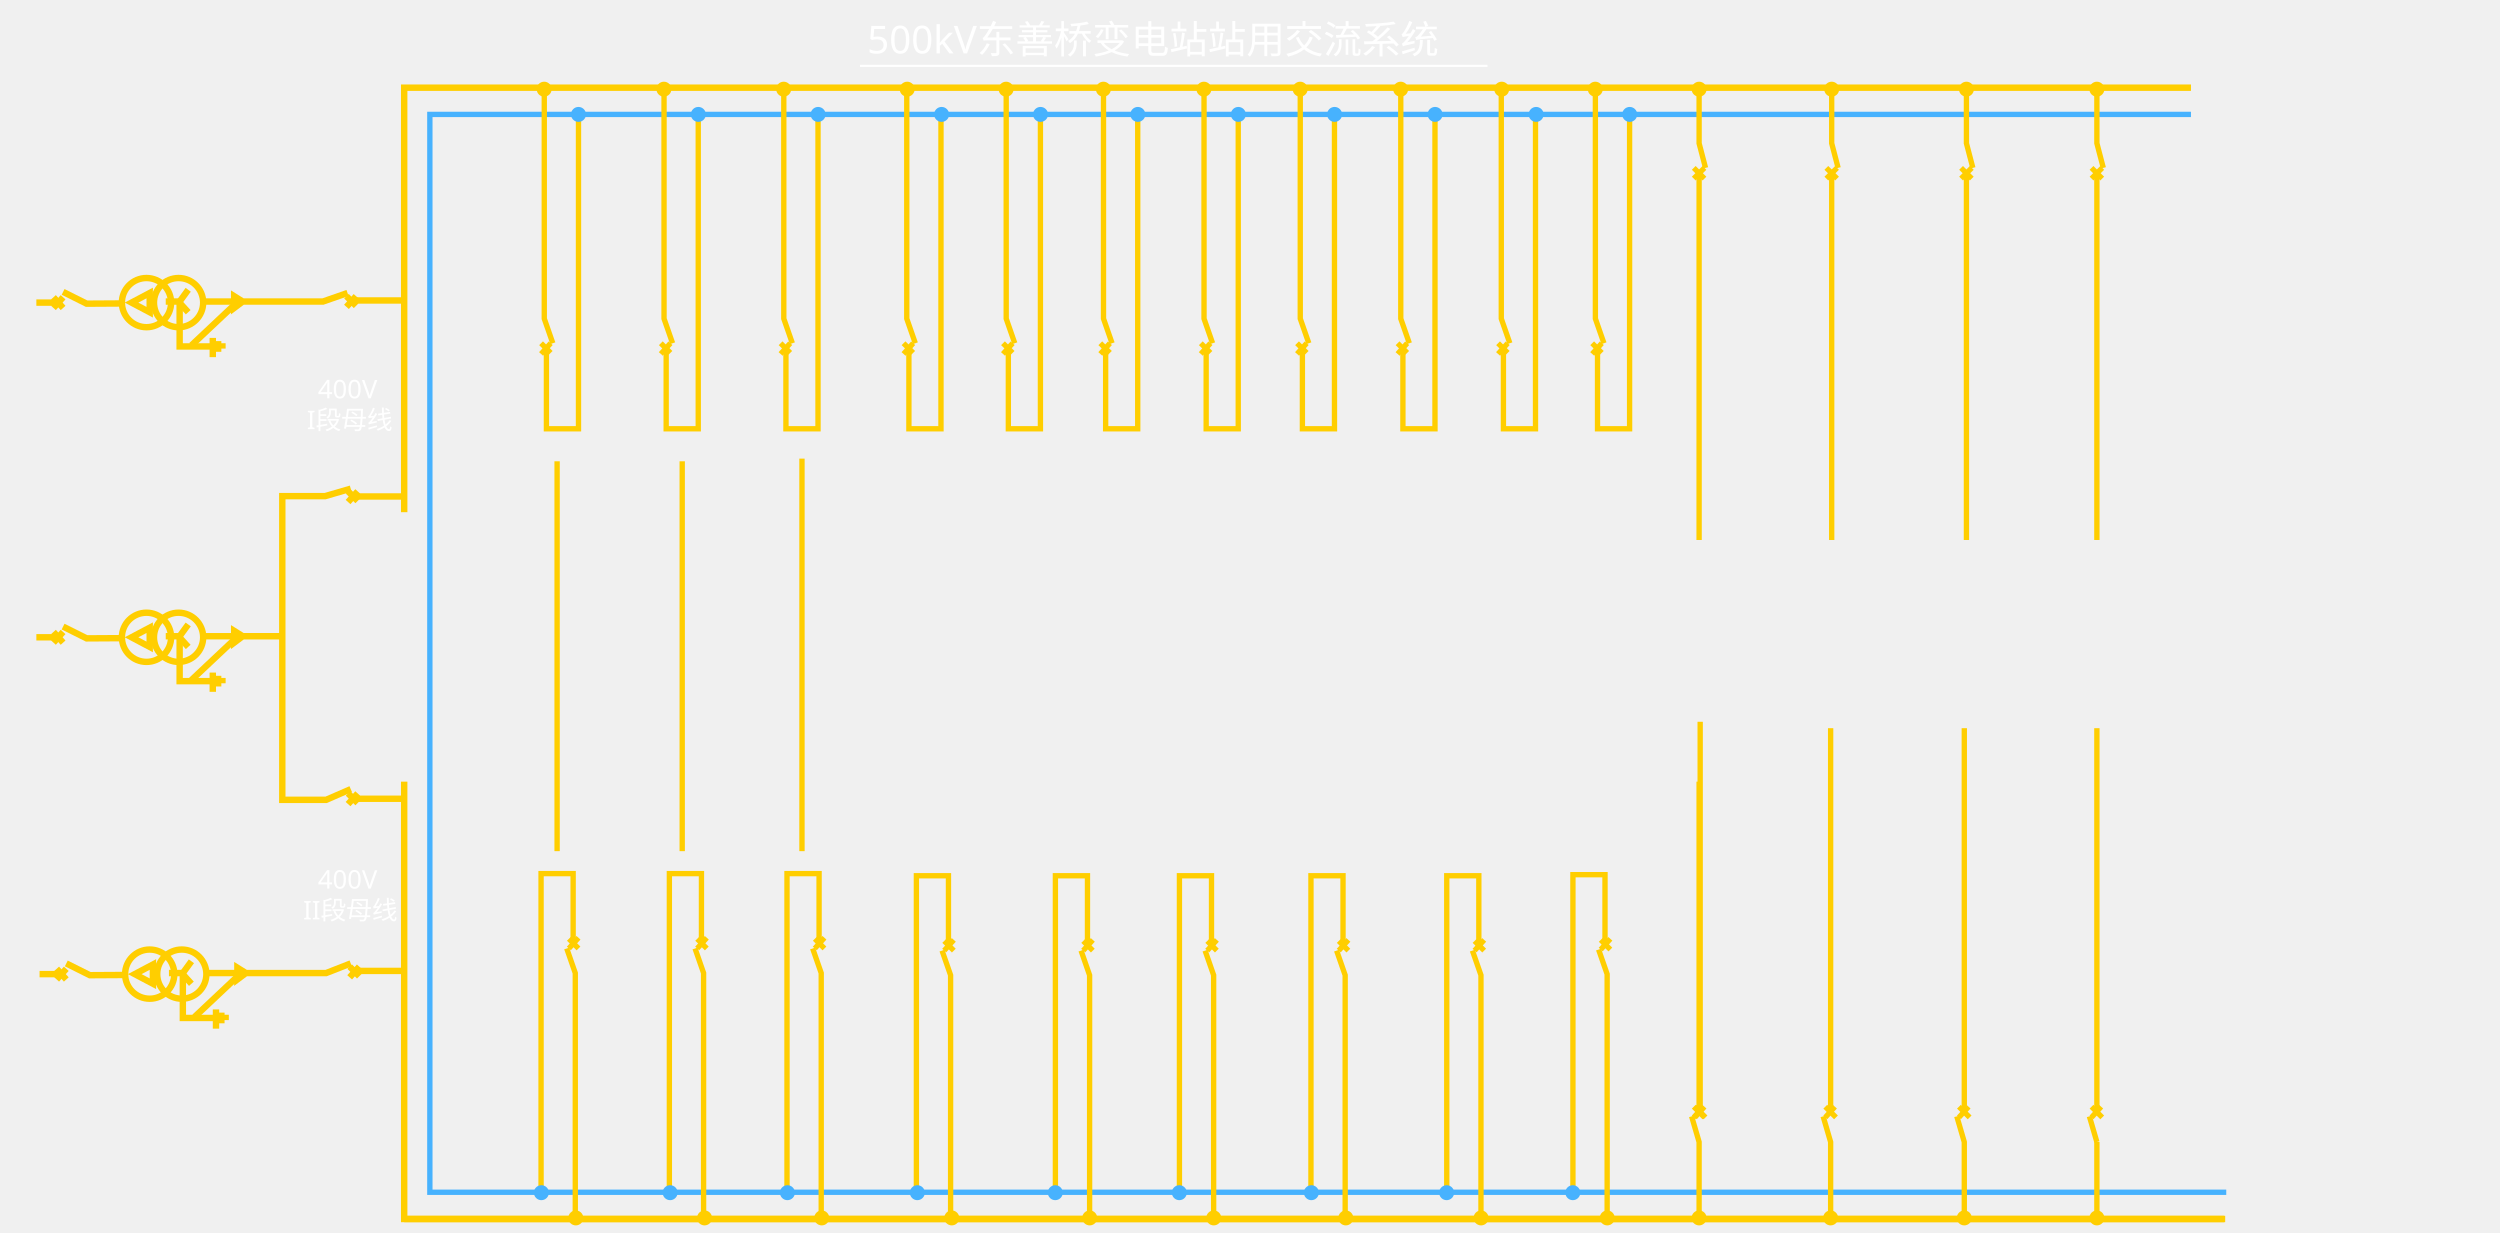
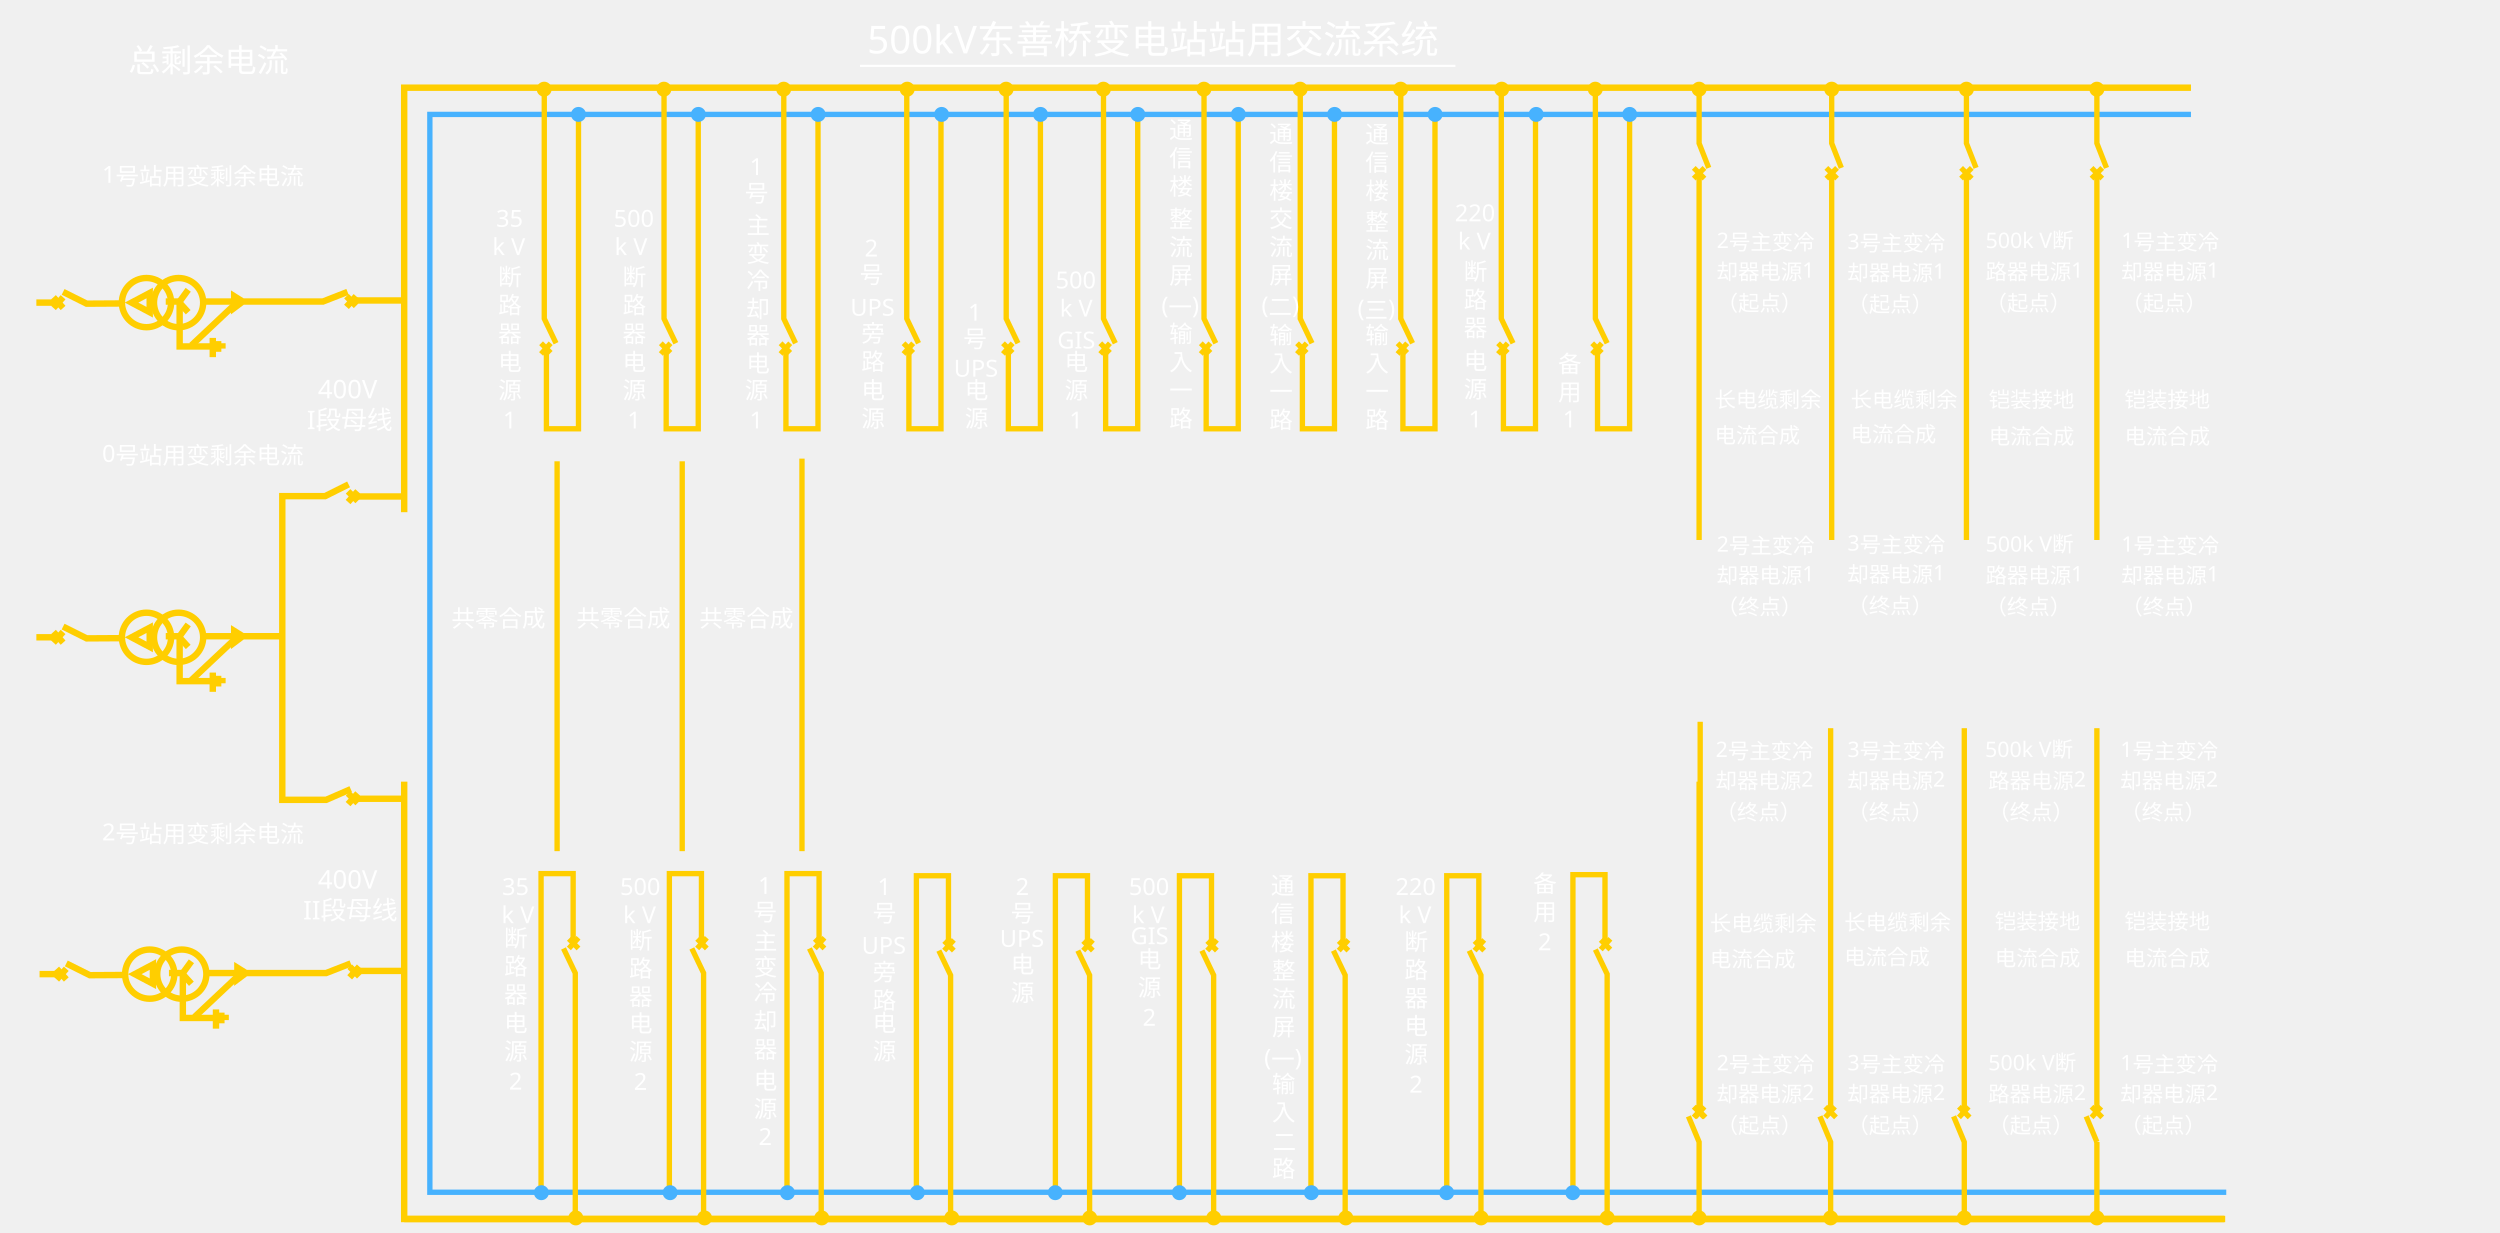
<svg xmlns="http://www.w3.org/2000/svg" version="1.1" id="图层_1" x="0px" y="0px" viewBox="0 0 2338 1153" style="enable-background:new 0 0 2338 1153;" xml:space="preserve">
  <style type="text/css">
	.st0{display:none;}
	.st1{display:inline;fill:#141A26;}
	.st2{fill:none;stroke:#FFCE00;stroke-width:6;stroke-miterlimit:10;}
	.st3{fill:none;stroke:#47B2FE;stroke-width:5;stroke-miterlimit:10;}
	.st4{fill:none;stroke:#FFCE00;stroke-width:5;stroke-miterlimit:10;}
	.st5{fill:#FFFFFF;}
	.st6{font-family:'MicrosoftYaHei';}
	.st7{font-size:36px;}
- 	.st8{font-family:'AdobeSongStd-Light-GBpc-EUC-H';}
- 	.st9{font-size:22px;}
- 	.st10{font-size:24px;}
- 	.st11{fill:none;stroke:#FFFFFF;stroke-width:2;stroke-miterlimit:10;}
- 	.st12{fill:#FFCE00;}
- 	.st13{fill:#47B2FE;}
+ 	.st8{font-size:30px;}
+ 	.st9{font-family:'AdobeSongStd-Light-GBpc-EUC-H';}
+ 	.st10{font-size:22px;}
+ 	.st11{font-size:20px;}
+ 	.st12{font-size:24px;}
+ 	.st13{fill:none;stroke:#FFFFFF;stroke-width:2;stroke-miterlimit:10;}
+ 	.st14{fill:#FFCE00;}
+ 	.st15{fill:#47B2FE;}
</style>
  <g id="图层_4" class="st0">
    <rect class="st1" width="2338" height="1153" />
  </g>
  <g>
    <polyline class="st2" points="378,479 378,82 2049,82  " />
    <polyline class="st2" points="378,731 378,1140 2080,1140  " />
    <polyline class="st3" points="2049,107 402,107 402,479 402,731 402,1115 2082,1115  " />
    <g>
-       <polyline class="st4" points="509,82 509,298 517,321   " />
+       <polyline class="st4" points="509,82 509,298 520,321   " />
      <polyline class="st4" points="541,107 541,401 511,401 511,326   " />
      <line class="st4" x1="515" y1="321" x2="506" y2="331" />
      <line class="st4" x1="506" y1="321" x2="515" y2="330" />
    </g>
    <g>
-       <polyline class="st4" points="538,1140 538,910 530,887   " />
+       <polyline class="st4" points="538,1140 538,910 527,887   " />
      <polyline class="st4" points="506,1112 506,817 536,817 536,882   " />
      <line class="st4" x1="532" y1="887" x2="541" y2="877" />
      <line class="st4" x1="541" y1="887" x2="532" y2="878" />
    </g>
    <g>
-       <polyline class="st4" points="658,1140 658,910 650,887   " />
+       <polyline class="st4" points="658,1140 658,910 647,887   " />
      <polyline class="st4" points="626,1112 626,817 656,817 656,882   " />
      <line class="st4" x1="652" y1="887" x2="661" y2="877" />
      <line class="st4" x1="661" y1="887" x2="652" y2="878" />
    </g>
    <g>
-       <polyline class="st4" points="768,1140 768,910 760,887   " />
+       <polyline class="st4" points="768,1140 768,910 757,887   " />
      <polyline class="st4" points="736,1112 736,817 766,817 766,882   " />
      <line class="st4" x1="762" y1="887" x2="771" y2="877" />
      <line class="st4" x1="771" y1="887" x2="762" y2="878" />
    </g>
    <g>
-       <polyline class="st4" points="889,1142 889,912 881,889   " />
+       <polyline class="st4" points="889,1142 889,912 878,889   " />
      <polyline class="st4" points="857,1114 857,819 887,819 887,884   " />
      <line class="st4" x1="883" y1="889" x2="892" y2="879" />
      <line class="st4" x1="892" y1="889" x2="883" y2="880" />
    </g>
    <g>
-       <polyline class="st4" points="1019,1142 1019,912 1011,889   " />
+       <polyline class="st4" points="1019,1142 1019,912 1008,889   " />
      <polyline class="st4" points="987,1114 987,819 1017,819 1017,884   " />
      <line class="st4" x1="1013" y1="889" x2="1022" y2="879" />
      <line class="st4" x1="1022" y1="889" x2="1013" y2="880" />
    </g>
    <g>
-       <polyline class="st4" points="1135,1142 1135,912 1127,889   " />
+       <polyline class="st4" points="1135,1142 1135,912 1124,889   " />
      <polyline class="st4" points="1103,1114 1103,819 1133,819 1133,884   " />
      <line class="st4" x1="1129" y1="889" x2="1138" y2="879" />
      <line class="st4" x1="1138" y1="889" x2="1129" y2="880" />
    </g>
    <g>
-       <polyline class="st4" points="1258,1142 1258,912 1250,889   " />
+       <polyline class="st4" points="1258,1142 1258,912 1247,889   " />
      <polyline class="st4" points="1226,1114 1226,819 1256,819 1256,884   " />
      <line class="st4" x1="1252" y1="889" x2="1261" y2="879" />
      <line class="st4" x1="1261" y1="889" x2="1252" y2="880" />
    </g>
    <g>
-       <polyline class="st4" points="1385,1142 1385,912 1377,889   " />
+       <polyline class="st4" points="1385,1142 1385,912 1374,889   " />
      <polyline class="st4" points="1353,1114 1353,819 1383,819 1383,884   " />
      <line class="st4" x1="1379" y1="889" x2="1388" y2="879" />
      <line class="st4" x1="1388" y1="889" x2="1379" y2="880" />
    </g>
    <g>
-       <polyline class="st4" points="1503,1141 1503,911 1495,888   " />
+       <polyline class="st4" points="1503,1141 1503,911 1492,888   " />
      <polyline class="st4" points="1471,1113 1471,818 1501,818 1501,883   " />
      <line class="st4" x1="1497" y1="888" x2="1506" y2="878" />
      <line class="st4" x1="1506" y1="888" x2="1497" y2="879" />
    </g>
    <g>
-       <polyline class="st4" points="621,82 621,298 629,321   " />
+       <polyline class="st4" points="621,82 621,298 632,321   " />
      <polyline class="st4" points="653,107 653,401 623,401 623,326   " />
      <line class="st4" x1="627" y1="321" x2="618" y2="331" />
      <line class="st4" x1="618" y1="321" x2="627" y2="330" />
    </g>
    <g>
-       <polyline class="st4" points="733,82 733,298 741,321   " />
+       <polyline class="st4" points="733,82 733,298 744,321   " />
      <polyline class="st4" points="765,107 765,401 735,401 735,326   " />
      <line class="st4" x1="739" y1="321" x2="730" y2="331" />
      <line class="st4" x1="730" y1="321" x2="739" y2="330" />
    </g>
    <g>
-       <polyline class="st4" points="848,82 848,298 856,321   " />
+       <polyline class="st4" points="848,82 848,298 859,321   " />
      <polyline class="st4" points="880,107 880,401 850,401 850,326   " />
      <line class="st4" x1="854" y1="321" x2="845" y2="331" />
      <line class="st4" x1="845" y1="321" x2="854" y2="330" />
    </g>
    <g>
-       <polyline class="st4" points="941,82 941,298 949,321   " />
+       <polyline class="st4" points="941,82 941,298 952,321   " />
      <polyline class="st4" points="973,107 973,401 943,401 943,326   " />
      <line class="st4" x1="947" y1="321" x2="938" y2="331" />
      <line class="st4" x1="938" y1="321" x2="947" y2="330" />
    </g>
    <g>
-       <polyline class="st4" points="1032,82 1032,298 1040,321   " />
+       <polyline class="st4" points="1032,82 1032,298 1043,321   " />
      <polyline class="st4" points="1064,107 1064,401 1034,401 1034,326   " />
      <line class="st4" x1="1038" y1="321" x2="1029" y2="331" />
      <line class="st4" x1="1029" y1="321" x2="1038" y2="330" />
    </g>
    <g>
-       <polyline class="st4" points="1126,82 1126,298 1134,321   " />
+       <polyline class="st4" points="1126,82 1126,298 1137,321   " />
      <polyline class="st4" points="1158,107 1158,401 1128,401 1128,326   " />
      <line class="st4" x1="1132" y1="321" x2="1123" y2="331" />
      <line class="st4" x1="1123" y1="321" x2="1132" y2="330" />
    </g>
    <g>
-       <polyline class="st4" points="1216,82 1216,298 1224,321   " />
+       <polyline class="st4" points="1216,82 1216,298 1227,321   " />
      <polyline class="st4" points="1248,107 1248,401 1218,401 1218,326   " />
      <line class="st4" x1="1222" y1="321" x2="1213" y2="331" />
      <line class="st4" x1="1213" y1="321" x2="1222" y2="330" />
    </g>
    <g>
-       <polyline class="st4" points="1310,82 1310,298 1318,321   " />
+       <polyline class="st4" points="1310,82 1310,298 1321,321   " />
      <polyline class="st4" points="1342,107 1342,401 1312,401 1312,326   " />
      <line class="st4" x1="1316" y1="321" x2="1307" y2="331" />
      <line class="st4" x1="1307" y1="321" x2="1316" y2="330" />
    </g>
    <g>
-       <polyline class="st4" points="1404,82 1404,298 1412,321   " />
+       <polyline class="st4" points="1404,82 1404,298 1415,321   " />
      <polyline class="st4" points="1436,107 1436,401 1406,401 1406,326   " />
      <line class="st4" x1="1410" y1="321" x2="1401" y2="331" />
      <line class="st4" x1="1401" y1="321" x2="1410" y2="330" />
    </g>
    <g>
-       <polyline class="st4" points="1492,82 1492,298 1500,321   " />
+       <polyline class="st4" points="1492,82 1492,298 1503,321   " />
      <polyline class="st4" points="1524,107 1524,401 1494,401 1494,326   " />
      <line class="st4" x1="1498" y1="321" x2="1489" y2="331" />
      <line class="st4" x1="1489" y1="321" x2="1498" y2="330" />
    </g>
    <g>
-       <polyline class="st4" points="1589,82 1589,134 1595,157   " />
+       <polyline class="st4" points="1589,82 1589,134 1598,157   " />
      <line class="st4" x1="1589" y1="164" x2="1589" y2="505" />
      <line class="st4" x1="1594" y1="157" x2="1584" y2="167" />
      <line class="st4" x1="1584" y1="157" x2="1594" y2="167" />
    </g>
    <g>
-       <polyline class="st4" points="1713,82 1713,134 1719,157   " />
+       <polyline class="st4" points="1713,82 1713,134 1722,157   " />
      <line class="st4" x1="1713" y1="164" x2="1713" y2="505" />
      <line class="st4" x1="1718" y1="157" x2="1708" y2="167" />
      <line class="st4" x1="1708" y1="157" x2="1718" y2="167" />
    </g>
    <g>
-       <polyline class="st4" points="1839,82 1839,134 1845,157   " />
+       <polyline class="st4" points="1839,82 1839,134 1848,157   " />
      <line class="st4" x1="1839" y1="164" x2="1839" y2="505" />
      <line class="st4" x1="1844" y1="157" x2="1834" y2="167" />
      <line class="st4" x1="1834" y1="157" x2="1844" y2="167" />
    </g>
    <g>
-       <polyline class="st4" points="1961,82 1961,134 1967,157   " />
+       <polyline class="st4" points="1961,82 1961,134 1970,157   " />
      <line class="st4" x1="1961" y1="164" x2="1961" y2="505" />
      <line class="st4" x1="1966" y1="157" x2="1956" y2="167" />
      <line class="st4" x1="1956" y1="157" x2="1966" y2="167" />
    </g>
    <g>
      <line class="st4" x1="1589" y1="731" x2="1589" y2="1041" />
      <line class="st4" x1="1593" y1="1035" x2="1584" y2="1045" />
      <line class="st4" x1="1584" y1="1035" x2="1594" y2="1045" />
-       <polyline class="st4" points="1582,1044 1589,1068 1589,1072 1589,1138   " />
+       <polyline class="st4" points="1579,1044 1589,1068 1589,1072 1589,1138   " />
    </g>
    <g>
      <line class="st4" x1="1712" y1="681" x2="1712" y2="1041" />
      <line class="st4" x1="1716" y1="1035" x2="1707" y2="1045" />
      <line class="st4" x1="1707" y1="1035" x2="1717" y2="1045" />
-       <polyline class="st4" points="1705,1044 1712,1068 1712,1072 1712,1138   " />
+       <polyline class="st4" points="1702,1044 1712,1068 1712,1072 1712,1138   " />
    </g>
    <g>
      <line class="st4" x1="1837" y1="681" x2="1837" y2="1041" />
      <line class="st4" x1="1841" y1="1035" x2="1832" y2="1045" />
      <line class="st4" x1="1832" y1="1035" x2="1842" y2="1045" />
-       <polyline class="st4" points="1830,1044 1837,1068 1837,1072.8 1837,1138   " />
+       <polyline class="st4" points="1827,1044 1837,1068 1837,1072.8 1837,1138   " />
    </g>
    <g>
      <line class="st4" x1="1961" y1="681" x2="1961" y2="1041" />
      <line class="st4" x1="1965" y1="1035" x2="1956" y2="1045" />
      <line class="st4" x1="1956" y1="1035" x2="1966" y2="1045" />
-       <line class="st4" x1="1954" y1="1044" x2="1961" y2="1068" />
+       <line class="st4" x1="1951" y1="1044" x2="1961" y2="1068" />
      <line class="st4" x1="1961" y1="1068" x2="1961" y2="1138" />
    </g>
    <line class="st2" x1="378" y1="1140" x2="2081" y2="1140" />
    <g>
      <line class="st4" x1="1590" y1="675" x2="1590" y2="1041" />
      <line class="st4" x1="1594" y1="1035" x2="1585" y2="1045" />
      <line class="st4" x1="1585" y1="1035" x2="1595" y2="1045" />
    </g>
    <line class="st2" x1="378" y1="464.3" x2="331" y2="464.3" />
-     <polyline class="st2" points="328,457 304,464 264,464 264,748 305,748 328,738  " />
+     <polyline class="st2" points="326,453 304,464 264,464 264,748 305,748 328,738  " />
    <line class="st2" x1="330" y1="747" x2="377" y2="747" />
    <line class="st2" x1="377" y1="281" x2="329" y2="281" />
    <line class="st2" x1="333" y1="277" x2="324" y2="287" />
    <line class="st2" x1="324" y1="277" x2="333" y2="286" />
    <g>
-       <polyline class="st2" points="325,274 302,282 227,282 219,277 219,282.5 219,288 227,282   " />
+       <polyline class="st2" points="325,273 302,282 227,282 219,277 219,282.5 219,288 227,282   " />
      <line class="st2" x1="190" y1="282" x2="219" y2="282" />
      <line class="st2" x1="219" y1="285.3" x2="179" y2="323" />
      <polyline class="st2" points="155,282 168,282 168,324 199,324   " />
      <line class="st2" x1="199" y1="316" x2="199" y2="334" />
      <line class="st2" x1="204" y1="319" x2="204" y2="329" />
      <line class="st2" x1="208" y1="321" x2="208" y2="326" />
      <line class="st2" x1="176" y1="271" x2="168" y2="282" />
      <line class="st2" x1="176" y1="292" x2="168" y2="283.2" />
      <polygon class="st2" points="140,274 140,292 123,283   " />
      <circle class="st2" cx="167" cy="283" r="23" />
      <circle class="st2" cx="137" cy="283" r="23" />
      <polyline class="st2" points="114,283.8 81,284 59,273   " />
      <line class="st2" x1="34" y1="283" x2="55" y2="283" />
      <line class="st2" x1="50" y1="278" x2="59" y2="288" />
      <line class="st2" x1="59" y1="278" x2="50" y2="288" />
    </g>
    <line class="st2" x1="380" y1="908" x2="332" y2="908" />
    <line class="st2" x1="336" y1="904" x2="327" y2="914" />
    <line class="st2" x1="327" y1="904" x2="336" y2="913" />
    <line class="st2" x1="334.5" y1="742" x2="325.5" y2="752" />
    <line class="st2" x1="325.5" y1="742" x2="334.5" y2="751" />
    <line class="st2" x1="334.5" y1="459.5" x2="325.5" y2="469.5" />
    <line class="st2" x1="325.5" y1="459.5" x2="334.5" y2="468.5" />
    <g>
      <polyline class="st2" points="328,901 305,910 230,910 222,905 222,910.5 222,916 230,910   " />
      <line class="st2" x1="193" y1="910" x2="222" y2="910" />
      <line class="st2" x1="222" y1="913.3" x2="182" y2="951" />
      <polyline class="st2" points="158,910 171,910 171,952 202,952   " />
      <line class="st2" x1="202" y1="944" x2="202" y2="962" />
      <line class="st2" x1="207" y1="947" x2="207" y2="957" />
      <line class="st2" x1="211" y1="949" x2="211" y2="954" />
      <line class="st2" x1="179" y1="899" x2="171" y2="910" />
      <line class="st2" x1="179" y1="920" x2="171" y2="911.2" />
      <polygon class="st2" points="143,902 143,920 126,911   " />
      <circle class="st2" cx="170" cy="911" r="23" />
      <circle class="st2" cx="140" cy="911" r="23" />
      <polyline class="st2" points="117,911.8 84,912 62,901   " />
      <line class="st2" x1="37" y1="911" x2="58" y2="911" />
      <line class="st2" x1="53" y1="906" x2="62" y2="916" />
      <line class="st2" x1="62" y1="906" x2="53" y2="916" />
    </g>
    <g>
      <polyline class="st2" points="264,595 227,595 219,590 219,595.5 219,601 227,595   " />
      <line class="st2" x1="190" y1="595" x2="219" y2="595" />
      <line class="st2" x1="219" y1="598.3" x2="179" y2="636" />
      <polyline class="st2" points="155,595 168,595 168,637 199,637   " />
      <line class="st2" x1="199" y1="629" x2="199" y2="647" />
      <line class="st2" x1="204" y1="632" x2="204" y2="642" />
      <line class="st2" x1="208" y1="634" x2="208" y2="639" />
      <line class="st2" x1="176" y1="584" x2="168" y2="595" />
      <line class="st2" x1="176" y1="605" x2="168" y2="596.2" />
      <polygon class="st2" points="140,587 140,605 123,596   " />
      <circle class="st2" cx="167" cy="596" r="23" />
      <circle class="st2" cx="137" cy="596" r="23" />
      <polyline class="st2" points="114,596.8 81,597 59,586   " />
      <line class="st2" x1="34" y1="596" x2="55" y2="596" />
      <line class="st2" x1="50" y1="591" x2="59" y2="601" />
      <line class="st2" x1="59" y1="591" x2="50" y2="601" />
    </g>
    <line class="st4" x1="521" y1="431.4" x2="521" y2="796" />
    <line class="st4" x1="638" y1="431.4" x2="638" y2="796" />
    <line class="st4" x1="750" y1="428.9" x2="750" y2="796" />
  </g>
  <text transform="matrix(1 0 0 1 811 49.9341)" class="st5 st6 st7">500kV东善桥变电站站用交流系统</text>
-   <text transform="matrix(1 0 0 1 301 70.3341)" class="st5 st8 st9"> </text>
-   <text transform="matrix(1 0 0 1 297.2734 372.5)" class="st5 st6 st10">400V</text>
-   <text transform="matrix(1 0 0 1 286.9734 401.3)" class="st5 st6 st10">I段母线</text>
-   <text transform="matrix(1 0 0 1 297.2734 831)" class="st5 st6 st10">400V</text>
-   <text transform="matrix(1 0 0 1 283.4734 859.8)" class="st5 st6 st10">II段母线</text>
-   <g>
-     <line class="st11" x1="804.3" y1="61.6" x2="1391.1" y2="61.6" />
-     <circle class="st12" cx="508.9" cy="83.4" r="7" />
-     <circle class="st13" cx="541" cy="107" r="7" />
-     <circle class="st12" cx="620.9" cy="83.4" r="7" />
-     <circle class="st13" cx="653.1" cy="107" r="7" />
-     <circle class="st12" cx="732.9" cy="83.4" r="7" />
-     <circle class="st13" cx="765.1" cy="107" r="7" />
-     <circle class="st12" cx="848.4" cy="83.4" r="7" />
-     <circle class="st13" cx="880.6" cy="107" r="7" />
-     <circle class="st12" cx="940.9" cy="83.4" r="7" />
-     <circle class="st13" cx="973.1" cy="107" r="7" />
-     <circle class="st12" cx="1031.9" cy="83.4" r="7" />
-     <circle class="st13" cx="1064.1" cy="107" r="7" />
-     <circle class="st12" cx="1125.9" cy="83.4" r="7" />
-     <circle class="st13" cx="1158.1" cy="107" r="7" />
-     <circle class="st12" cx="1215.9" cy="83.4" r="7" />
-     <circle class="st13" cx="1248.1" cy="107" r="7" />
-     <circle class="st12" cx="1309.9" cy="83.4" r="7" />
-     <circle class="st13" cx="1342.1" cy="107" r="7" />
-     <circle class="st12" cx="1404.4" cy="83.4" r="7" />
-     <circle class="st13" cx="1436.6" cy="107" r="7" />
-     <circle class="st12" cx="1491.9" cy="83.4" r="7" />
-     <circle class="st12" cx="1589" cy="83.4" r="7" />
-     <circle class="st12" cx="1713" cy="83.4" r="7" />
-     <circle class="st12" cx="1839" cy="83.4" r="7" />
-     <circle class="st12" cx="1961" cy="83.4" r="7" />
-     <circle class="st12" cx="1589" cy="1139" r="7" />
-     <circle class="st12" cx="1712" cy="1139" r="7" />
-     <circle class="st12" cx="1837" cy="1139" r="7" />
-     <circle class="st12" cx="1961" cy="1139" r="7" />
-     <circle class="st13" cx="1524.1" cy="107" r="7" />
-     <circle class="st12" cx="1503.1" cy="1139" r="7" />
-     <circle class="st13" cx="1470.9" cy="1115.4" r="7" />
-     <circle class="st12" cx="1385.1" cy="1139" r="7" />
-     <circle class="st13" cx="1352.9" cy="1115.4" r="7" />
-     <circle class="st12" cx="1258.6" cy="1139" r="7" />
-     <circle class="st13" cx="1226.4" cy="1115.4" r="7" />
-     <circle class="st12" cx="1135.1" cy="1139" r="7" />
-     <circle class="st13" cx="1102.9" cy="1115.4" r="7" />
-     <circle class="st12" cx="1019.1" cy="1139" r="7" />
-     <circle class="st13" cx="986.9" cy="1115.4" r="7" />
-     <circle class="st12" cx="890.1" cy="1139" r="7" />
-     <circle class="st13" cx="857.9" cy="1115.4" r="7" />
-     <circle class="st12" cx="768.5" cy="1139" r="7" />
-     <circle class="st13" cx="736.4" cy="1115.4" r="7" />
-     <circle class="st12" cx="658.9" cy="1139" r="7" />
-     <circle class="st13" cx="626.7" cy="1115.4" r="7" />
-     <circle class="st12" cx="538.5" cy="1139" r="7" />
-     <circle class="st13" cx="506.3" cy="1115.4" r="7" />
+   <text transform="matrix(1 0 0 1 120 67.3342)" class="st5 st6 st8">总剩余电流</text>
+   <text transform="matrix(1 0 0 1 301 70.3341)" class="st5 st9 st10"> </text>
+   <text transform="matrix(1 0 0 1 95.4277 170.9341)" class="st5 st6 st10">1号站用变剩余电流</text>
+   <text transform="matrix(1 0 0 1 95.4277 431.9341)" class="st5 st6 st10">0号站用变剩余电流</text>
+   <text transform="matrix(1 0 0 1 95.4277 785.9341)" class="st5 st6 st10">2号站用变剩余电流</text>
+   <g>
+     <text transform="matrix(1 0 0 1 1856.899 231.9341)" class="st5 st6 st11">500k V断</text>
+     <text transform="matrix(1 0 0 1 1856.899 261.3297)" class="st5 st6 st11">路器电源1</text>
+     <text transform="matrix(1 0 0 1 1856.899 290.7253)" class="st5 st6 st11">（起点）</text>
+     <text transform="matrix(1 0 0 1 1856.899 515.9341)" class="st5 st6 st11">500k V断</text>
+     <text transform="matrix(1 0 0 1 1856.899 545.3301)" class="st5 st6 st11">路器电源1</text>
+     <text transform="matrix(1 0 0 1 1856.899 574.7253)" class="st5 st6 st11">（终点）</text>
+     <text transform="matrix(1 0 0 1 1859.899 380.9253)" class="st5 st6 st11">铠装接地</text>
+     <text transform="matrix(1 0 0 1 1859.899 415.3253)" class="st5 st6 st11">电流合成</text>
+   </g>
+   <g>
+     <text transform="matrix(1 0 0 1 1983.877 231.9341)" class="st5 st6 st11">1号主变冷</text>
+     <text transform="matrix(1 0 0 1 1983.876 261.3297)" class="st5 st6 st11">却器电源1</text>
+     <text transform="matrix(1 0 0 1 1983.876 290.7253)" class="st5 st6 st11">（起点）</text>
+     <text transform="matrix(1 0 0 1 1983.877 515.9341)" class="st5 st6 st11">1号主变冷</text>
+     <text transform="matrix(1 0 0 1 1983.876 545.3301)" class="st5 st6 st11">却器电源1</text>
+     <text transform="matrix(1 0 0 1 1983.876 574.7253)" class="st5 st6 st11">（终点）</text>
+     <text transform="matrix(1 0 0 1 1986.877 380.9253)" class="st5 st6 st11">铠装接地</text>
+     <text transform="matrix(1 0 0 1 1986.877 415.3253)" class="st5 st6 st11">电流合成</text>
+   </g>
+   <g>
+     <text transform="matrix(1 0 0 1 1982.93 707.9341)" class="st5 st6 st11">1号主变冷</text>
+     <text transform="matrix(1 0 0 1 1982.93 737.3301)" class="st5 st6 st11">却器电源2</text>
+     <text transform="matrix(1 0 0 1 1982.931 766.7253)" class="st5 st6 st11">（终点）</text>
+     <text transform="matrix(1 0 0 1 1982.93 1000.934)" class="st5 st6 st11">1号主变冷</text>
+     <text transform="matrix(1 0 0 1 1982.93 1030.33)" class="st5 st6 st11">却器电源2</text>
+     <text transform="matrix(1 0 0 1 1982.93 1059.725)" class="st5 st6 st11">（起点）</text>
+     <text transform="matrix(1 0 0 1 1986.877 868.9253)" class="st5 st6 st11">铠装接地</text>
+     <text transform="matrix(1 0 0 1 1986.877 903.3254)" class="st5 st6 st11">电流合成</text>
+   </g>
+   <g>
+     <text transform="matrix(1 0 0 1 1856.4 707.9341)" class="st5 st6 st11">500k V断</text>
+     <text transform="matrix(1 0 0 1 1859.399 737.3301)" class="st5 st6 st11">路器电源2</text>
+     <text transform="matrix(1 0 0 1 1859.4 766.7253)" class="st5 st6 st11">（终点）</text>
+     <text transform="matrix(1 0 0 1 1859.4 1000.934)" class="st5 st6 st11">500k V断</text>
+     <text transform="matrix(1 0 0 1 1859.4 1030.33)" class="st5 st6 st11">路器电源2</text>
+     <text transform="matrix(1 0 0 1 1859.4 1059.725)" class="st5 st6 st11">（起点）</text>
+     <text transform="matrix(1 0 0 1 1865.57 868.9253)" class="st5 st6 st11">铠装接地</text>
+     <text transform="matrix(1 0 0 1 1865.57 903.3254)" class="st5 st6 st11">电流合成</text>
+   </g>
+   <g>
+     <text transform="matrix(1 0 0 1 1605.447 231.9341)" class="st5 st6 st11">2号主变冷</text>
+     <text transform="matrix(1 0 0 1 1605.447 261.3297)" class="st5 st6 st11">却器电源1</text>
+     <text transform="matrix(1 0 0 1 1605.447 290.7253)" class="st5 st6 st11">（起点）</text>
+     <text transform="matrix(1 0 0 1 1605.447 515.9341)" class="st5 st6 st11">2号主变冷</text>
+     <text transform="matrix(1 0 0 1 1605.447 545.3301)" class="st5 st6 st11">却器电源1</text>
+     <text transform="matrix(1 0 0 1 1605.447 574.7253)" class="st5 st6 st11">（终点）</text>
+     <text transform="matrix(1 0 0 1 1603.447 380.9253)" class="st5 st6 st11">长电缆剩余</text>
+     <text transform="matrix(1 0 0 1 1603.447 414.3256)" class="st5 st6 st11">电流合成</text>
+   </g>
+   <g>
+     <text transform="matrix(1 0 0 1 1727.728 232.9341)" class="st5 st6 st11">3号主变冷</text>
+     <text transform="matrix(1 0 0 1 1727.728 262.3297)" class="st5 st6 st11">却器电源1</text>
+     <text transform="matrix(1 0 0 1 1727.728 291.7253)" class="st5 st6 st11">（起点）</text>
+     <text transform="matrix(1 0 0 1 1727.728 514.9341)" class="st5 st6 st11">3号主变冷</text>
+     <text transform="matrix(1 0 0 1 1727.727 544.3301)" class="st5 st6 st11">却器电源1</text>
+     <text transform="matrix(1 0 0 1 1727.728 573.7253)" class="st5 st6 st11">（终点）</text>
+     <text transform="matrix(1 0 0 1 1730.728 380.9253)" class="st5 st6 st11">长电缆剩余</text>
+     <text transform="matrix(1 0 0 1 1730.728 413.3256)" class="st5 st6 st11">电流合成</text>
+   </g>
+   <g>
+     <text transform="matrix(1 0 0 1 1604.447 707.9341)" class="st5 st6 st11">2号主变冷</text>
+     <text transform="matrix(1 0 0 1 1604.447 737.3301)" class="st5 st6 st11">却器电源2</text>
+     <text transform="matrix(1 0 0 1 1604.447 766.7253)" class="st5 st6 st11">（终点）</text>
+     <text transform="matrix(1 0 0 1 1605.448 1000.934)" class="st5 st6 st11">2号主变冷</text>
+     <text transform="matrix(1 0 0 1 1605.448 1030.33)" class="st5 st6 st11">却器电源2</text>
+     <text transform="matrix(1 0 0 1 1605.447 1059.725)" class="st5 st6 st11">（起点）</text>
+     <text transform="matrix(1 0 0 1 1599.1 870.7993)" class="st5 st6 st11">长电缆剩余</text>
+     <text transform="matrix(1 0 0 1 1599.1 904.1996)" class="st5 st6 st11">电流合成</text>
+   </g>
+   <g>
+     <text transform="matrix(1 0 0 1 1727.727 707.9341)" class="st5 st6 st11">3号主变冷</text>
+     <text transform="matrix(1 0 0 1 1727.727 737.3301)" class="st5 st6 st11">却器电源2</text>
+     <text transform="matrix(1 0 0 1 1727.727 766.7253)" class="st5 st6 st11">（终点）</text>
+     <text transform="matrix(1 0 0 1 1727.727 1000.934)" class="st5 st6 st11">3号主变冷</text>
+     <text transform="matrix(1 0 0 1 1727.727 1030.33)" class="st5 st6 st11">却器电源2</text>
+     <text transform="matrix(1 0 0 1 1727.727 1059.725)" class="st5 st6 st11">（起点）</text>
+     <text transform="matrix(1 0 0 1 1724.728 869.7993)" class="st5 st6 st11">长电缆剩余</text>
+     <text transform="matrix(1 0 0 1 1724.728 902.1996)" class="st5 st6 st11">电流合成</text>
+   </g>
+   <g>
+     <text transform="matrix(1 0 0 1 463.9731 212.1086)" class="st5 st6 st10">35</text>
+     <text transform="matrix(1 0 0 1 460.4731 238.5085)" class="st5 st6 st10">k V</text>
+     <text transform="matrix(1 0 0 1 465.8745 266.8691)" class="st5 st6 st10">断</text>
+     <text transform="matrix(1 0 0 1 465.8745 293.2692)" class="st5 st6 st10">路</text>
+     <text transform="matrix(1 0 0 1 465.8746 320.0653)" class="st5 st6 st10">器</text>
+     <text transform="matrix(1 0 0 1 465.8746 346.4653)" class="st5 st6 st10">电</text>
+     <text transform="matrix(1 0 0 1 465.8746 372.8654)" class="st5 st6 st10">源</text>
+     <text transform="matrix(1 0 0 1 470.3746 400.7)" class="st5 st6 st10">1</text>
+   </g>
+   <g>
+     <text transform="matrix(1 0 0 1 573.8873 212.1091)" class="st5 st6 st10">500</text>
+     <text transform="matrix(1 0 0 1 574.7874 238.5092)" class="st5 st6 st10">k V</text>
+     <text transform="matrix(1 0 0 1 582.2391 266.8699)" class="st5 st6 st10">断</text>
+     <text transform="matrix(1 0 0 1 582.2391 293.2699)" class="st5 st6 st10">路</text>
+     <text transform="matrix(1 0 0 1 582.2394 320.0657)" class="st5 st6 st10">器</text>
+     <text transform="matrix(1 0 0 1 582.2394 346.4657)" class="st5 st6 st10">电</text>
+     <text transform="matrix(1 0 0 1 582.2394 372.8656)" class="st5 st6 st10">源</text>
+     <text transform="matrix(1 0 0 1 586.7394 400.7002)" class="st5 st6 st10">1</text>
+   </g>
+   <g>
+     <text transform="matrix(1 0 0 1 701.0785 163.7048)" class="st5 st6 st10">1</text>
+     <text transform="matrix(1 0 0 1 696.5785 188.6702)" class="st5 st6 st10">号</text>
+     <text transform="matrix(1 0 0 1 698.0292 218.6703)" class="st5 st6 st10">主</text>
+     <text transform="matrix(1 0 0 1 698.0292 245.0702)" class="st5 st6 st10">变</text>
+     <text transform="matrix(1 0 0 1 698 270.4661)" class="st5 st6 st10">冷</text>
+     <text transform="matrix(1 0 0 1 698 296.8661)" class="st5 st6 st10">却</text>
+     <text transform="matrix(1 0 0 1 697.9999 321.4659)" class="st5 st6 st10">器</text>
+     <text transform="matrix(1 0 0 1 697.9999 347.866)" class="st5 st6 st10">电</text>
+     <text transform="matrix(1 0 0 1 696.4999 372.8314)" class="st5 st6 st10">源</text>
+     <text transform="matrix(1 0 0 1 700.9999 400.666)" class="st5 st6 st10">1</text>
+   </g>
+   <g>
+     <text transform="matrix(1 0 0 1 1187.021 133.27)" class="st5 st6 st10">通</text>
+     <text transform="matrix(1 0 0 1 1187.021 159.6701)" class="st5 st6 st10">信</text>
+     <text transform="matrix(1 0 0 1 1187.021 186.0701)" class="st5 st6 st10">楼</text>
+     <text transform="matrix(1 0 0 1 1187.021 212.47)" class="st5 st6 st10">交</text>
+     <text transform="matrix(1 0 0 1 1187.021 238.87)" class="st5 st6 st10">流</text>
+     <text transform="matrix(1 0 0 1 1187.021 265.27)" class="st5 st6 st10">屏</text>
+     <text transform="matrix(1 0 0 1 1179.721 293.1046)" class="st5 st6 st10">(二)</text>
+     <text transform="matrix(1 0 0 1 1187.021 321.27)" class="st5 st6 st10">输</text>
+     <text transform="matrix(1 0 0 1 1187.021 347.6702)" class="st5 st6 st10">入</text>
+     <text transform="matrix(1 0 0 1 1187.021 374.0701)" class="st5 st6 st10">一</text>
+     <text transform="matrix(1 0 0 1 1187.021 400.47)" class="st5 st6 st10">路</text>
+   </g>
+   <g>
+     <text transform="matrix(1 0 0 1 1276.86 133.5745)" class="st5 st6 st10">通</text>
+     <text transform="matrix(1 0 0 1 1276.86 159.9744)" class="st5 st6 st10">信</text>
+     <text transform="matrix(1 0 0 1 1276.86 186.3744)" class="st5 st6 st10">楼</text>
+     <text transform="matrix(1 0 0 1 1276.86 215.3904)" class="st5 st6 st10">整</text>
+     <text transform="matrix(1 0 0 1 1276.86 241.7904)" class="st5 st6 st10">流</text>
+     <text transform="matrix(1 0 0 1 1276.86 268.1904)" class="st5 st6 st10">屏</text>
+     <text transform="matrix(1 0 0 1 1269.56 296.025)" class="st5 st6 st10">(三)</text>
+     <text transform="matrix(1 0 0 1 1276.86 321.27)" class="st5 st6 st10">输</text>
+     <text transform="matrix(1 0 0 1 1276.86 347.6702)" class="st5 st6 st10">入</text>
+     <text transform="matrix(1 0 0 1 1276.86 374.0701)" class="st5 st6 st10">一</text>
+     <text transform="matrix(1 0 0 1 1276.86 400.47)" class="st5 st6 st10">路</text>
+   </g>
+   <g>
+     <text transform="matrix(1 0 0 1 987.2155 269.7046)" class="st5 st6 st10">500</text>
+     <text transform="matrix(1 0 0 1 991.1155 296.1046)" class="st5 st6 st10">k V</text>
+     <text transform="matrix(1 0 0 1 988.8053 325.8994)" class="st5 st6 st10">GIS</text>
+     <text transform="matrix(1 0 0 1 995.5673 346.4657)" class="st5 st6 st10">电</text>
+     <text transform="matrix(1 0 0 1 995.5673 372.8657)" class="st5 st6 st10">源</text>
+     <text transform="matrix(1 0 0 1 1000.067 400.7003)" class="st5 st6 st10">1</text>
+   </g>
+   <g>
+     <text transform="matrix(1 0 0 1 905.3492 299.8701)" class="st5 st6 st10">1</text>
+     <text transform="matrix(1 0 0 1 900.8492 324.8355)" class="st5 st6 st10">号</text>
+     <text transform="matrix(1 0 0 1 891.9998 352.2701)" class="st5 st6 st10">UPS</text>
+     <text transform="matrix(1 0 0 1 902.2704 372.8652)" class="st5 st6 st10">电</text>
+     <text transform="matrix(1 0 0 1 902.2704 399.2653)" class="st5 st6 st10">源</text>
+   </g>
+   <g>
+     <text transform="matrix(1 0 0 1 1093.441 129.4497)" class="st5 st6 st10">通</text>
+     <text transform="matrix(1 0 0 1 1093.441 155.8497)" class="st5 st6 st10">信</text>
+     <text transform="matrix(1 0 0 1 1093.441 182.2498)" class="st5 st6 st10">楼</text>
+     <text transform="matrix(1 0 0 1 1093.44 212.6456)" class="st5 st6 st10">整</text>
+     <text transform="matrix(1 0 0 1 1093.44 239.0457)" class="st5 st6 st10">流</text>
+     <text transform="matrix(1 0 0 1 1093.44 265.4457)" class="st5 st6 st10">屏</text>
+     <text transform="matrix(1 0 0 1 1086.14 293.2803)" class="st5 st6 st10">(一)</text>
+     <text transform="matrix(1 0 0 1 1093.44 320.0653)" class="st5 st6 st10">输</text>
+     <text transform="matrix(1 0 0 1 1093.44 346.4653)" class="st5 st6 st10">入</text>
+     <text transform="matrix(1 0 0 1 1093.44 372.8654)" class="st5 st6 st10">一</text>
+     <text transform="matrix(1 0 0 1 1093.44 399.2654)" class="st5 st6 st10">路</text>
+   </g>
+   <g>
+     <text transform="matrix(1 0 0 1 1457.002 348.2504)" class="st5 st6 st10">备</text>
+     <text transform="matrix(1 0 0 1 1457.002 374.6503)" class="st5 st6 st10">用</text>
+     <text transform="matrix(1 0 0 1 1461.502 399.7861)" class="st5 st6 st10">1</text>
+   </g>
+   <g>
+     <text transform="matrix(1 0 0 1 1360.551 206.9608)" class="st5 st6 st10">220</text>
+     <text transform="matrix(1 0 0 1 1363.451 233.3608)" class="st5 st6 st10">k V</text>
+     <text transform="matrix(1 0 0 1 1368.903 261.7213)" class="st5 st6 st10">断</text>
+     <text transform="matrix(1 0 0 1 1368.903 288.1213)" class="st5 st6 st10">路</text>
+     <text transform="matrix(1 0 0 1 1368.903 314.5213)" class="st5 st6 st10">器</text>
+     <text transform="matrix(1 0 0 1 1368.903 345.5515)" class="st5 st6 st10">电</text>
+     <text transform="matrix(1 0 0 1 1368.903 371.9515)" class="st5 st6 st10">源</text>
+     <text transform="matrix(1 0 0 1 1373.403 399.7861)" class="st5 st6 st10">1</text>
+   </g>
+   <g>
+     <text transform="matrix(1 0 0 1 808.5779 239.8794)" class="st5 st6 st10">2</text>
+     <text transform="matrix(1 0 0 1 804.0779 264.8448)" class="st5 st6 st10">号</text>
+     <text transform="matrix(1 0 0 1 795.2285 295.2794)" class="st5 st6 st10">UPS</text>
+     <text transform="matrix(1 0 0 1 805.4993 319.6399)" class="st5 st6 st10">旁</text>
+     <text transform="matrix(1 0 0 1 805.4993 346.0399)" class="st5 st6 st10">路</text>
+     <text transform="matrix(1 0 0 1 805.5 372.8654)" class="st5 st6 st10">电</text>
+     <text transform="matrix(1 0 0 1 805.5 399.2654)" class="st5 st6 st10">源</text>
+   </g>
+   <text transform="matrix(1 0 0 1 422.1345 586.2)" class="st5 st6 st10">共零合成</text>
+   <text transform="matrix(1 0 0 1 539.0002 586.2)" class="st5 st6 st10">共零合成</text>
+   <text transform="matrix(1 0 0 1 654.0002 586.2)" class="st5 st6 st10">共零合成</text>
+   <g>
+     <text transform="matrix(1 0 0 1 469.5216 836.9998)" class="st5 st6 st10">35</text>
+     <text transform="matrix(1 0 0 1 469.0216 863.3998)" class="st5 st6 st10">k V </text>
+     <text transform="matrix(1 0 0 1 471.4229 885.239)" class="st5 st6 st10">断</text>
+     <text transform="matrix(1 0 0 1 471.4229 911.6389)" class="st5 st6 st10">路</text>
+     <text transform="matrix(1 0 0 1 471.4229 938.0391)" class="st5 st6 st10">器</text>
+     <text transform="matrix(1 0 0 1 471.4231 964.7405)" class="st5 st6 st10">电</text>
+     <text transform="matrix(1 0 0 1 471.4231 991.1406)" class="st5 st6 st10">源</text>
+     <text transform="matrix(1 0 0 1 475.9231 1018.975)" class="st5 st6 st10">2</text>
+   </g>
+   <g>
+     <text transform="matrix(1 0 0 1 579.876 837)" class="st5 st6 st10">500</text>
+     <text transform="matrix(1 0 0 1 582.776 863.4)" class="st5 st6 st10">k V</text>
+     <text transform="matrix(1 0 0 1 588.228 887.2395)" class="st5 st6 st10">断</text>
+     <text transform="matrix(1 0 0 1 588.228 913.6395)" class="st5 st6 st10">路</text>
+     <text transform="matrix(1 0 0 1 588.228 940.0396)" class="st5 st6 st10">器</text>
+     <text transform="matrix(1 0 0 1 588.228 965.0566)" class="st5 st6 st10">电</text>
+     <text transform="matrix(1 0 0 1 588.228 991.4567)" class="st5 st6 st10">源</text>
+     <text transform="matrix(1 0 0 1 592.728 1019.291)" class="st5 st6 st10">2</text>
+   </g>
+   <g>
+     <text transform="matrix(1 0 0 1 708.9745 836.0005)" class="st5 st6 st10">1</text>
+     <text transform="matrix(1 0 0 1 704.4745 860.9659)" class="st5 st6 st10">号</text>
+     <text transform="matrix(1 0 0 1 704.9252 887.9658)" class="st5 st6 st10">主</text>
+     <text transform="matrix(1 0 0 1 704.9252 912.366)" class="st5 st6 st10">变</text>
+     <text transform="matrix(1 0 0 1 704.8957 936.5654)" class="st5 st6 st10">冷</text>
+     <text transform="matrix(1 0 0 1 704.8957 962.9656)" class="st5 st6 st10">却</text>
+     <text transform="matrix(1 0 0 1 704.8957 989.3655)" class="st5 st6 st10">器</text>
+     <text transform="matrix(1 0 0 1 704.8959 1018.566)" class="st5 st6 st10">电</text>
+     <text transform="matrix(1 0 0 1 704.8959 1044.966)" class="st5 st6 st10">源</text>
+     <text transform="matrix(1 0 0 1 709.3959 1070.8)" class="st5 st6 st10">2</text>
+   </g>
+   <g>
+     <text transform="matrix(1 0 0 1 820.6633 837)" class="st5 st6 st10">1</text>
+     <text transform="matrix(1 0 0 1 816.1633 861.9656)" class="st5 st6 st10">号</text>
+     <text transform="matrix(1 0 0 1 805.8229 891.9998)" class="st5 st6 st10">UPS</text>
+     <text transform="matrix(1 0 0 1 816.1229 916.9652)" class="st5 st6 st10">旁</text>
+     <text transform="matrix(1 0 0 1 816.1229 943.3652)" class="st5 st6 st10">路</text>
+     <text transform="matrix(1 0 0 1 816.1139 964.5657)" class="st5 st6 st10">电</text>
+     <text transform="matrix(1 0 0 1 816.1139 990.9656)" class="st5 st6 st10">源</text>
+   </g>
+   <g>
+     <text transform="matrix(1 0 0 1 949.8448 837.0005)" class="st5 st6 st10">2</text>
+     <text transform="matrix(1 0 0 1 945.3448 861.9658)" class="st5 st6 st10">号</text>
+     <text transform="matrix(1 0 0 1 935.0044 885.5002)" class="st5 st6 st10">UPS</text>
+     <text transform="matrix(1 0 0 1 945.2953 909.8855)" class="st5 st6 st10">电</text>
+     <text transform="matrix(1 0 0 1 945.2953 936.2855)" class="st5 st6 st10">源</text>
+   </g>
+   <g>
+     <text transform="matrix(1 0 0 1 1055.708 837.0005)" class="st5 st6 st10">500</text>
+     <text transform="matrix(1 0 0 1 1058.608 863.4005)" class="st5 st6 st10">k V</text>
+     <text transform="matrix(1 0 0 1 1057.297 883.0002)" class="st5 st6 st10">GIS</text>
+     <text transform="matrix(1 0 0 1 1064.06 905.0657)" class="st5 st6 st10">电</text>
+     <text transform="matrix(1 0 0 1 1064.06 931.4657)" class="st5 st6 st10">源</text>
+     <text transform="matrix(1 0 0 1 1068.56 959.3003)" class="st5 st6 st10">2</text>
+   </g>
+   <g>
+     <text transform="matrix(1 0 0 1 1305.074 837)" class="st5 st6 st10">220</text>
+     <text transform="matrix(1 0 0 1 1307.974 863.4)" class="st5 st6 st10">k V</text>
+     <text transform="matrix(1 0 0 1 1313.426 888.5662)" class="st5 st6 st10">断</text>
+     <text transform="matrix(1 0 0 1 1313.426 914.9661)" class="st5 st6 st10">路</text>
+     <text transform="matrix(1 0 0 1 1313.427 941.4655)" class="st5 st6 st10">器</text>
+     <text transform="matrix(1 0 0 1 1313.426 967.5659)" class="st5 st6 st10">电</text>
+     <text transform="matrix(1 0 0 1 1313.426 993.9658)" class="st5 st6 st10">源</text>
+     <text transform="matrix(1 0 0 1 1317.926 1021.801)" class="st5 st6 st10">2</text>
+   </g>
+   <g>
+     <text transform="matrix(1 0 0 1 1433.9 834.3279)" class="st5 st6 st10">备</text>
+     <text transform="matrix(1 0 0 1 1433.9 860.7279)" class="st5 st6 st10">用</text>
+     <text transform="matrix(1 0 0 1 1438.4 888.6714)" class="st5 st6 st10">2</text>
+   </g>
+   <g>
+     <text transform="matrix(1 0 0 1 1188.572 836.1125)" class="st5 st6 st10">通</text>
+     <text transform="matrix(1 0 0 1 1188.572 862.5127)" class="st5 st6 st10">信</text>
+     <text transform="matrix(1 0 0 1 1188.572 888.9126)" class="st5 st6 st10">楼</text>
+     <text transform="matrix(1 0 0 1 1189.572 915.6128)" class="st5 st6 st10">整</text>
+     <text transform="matrix(1 0 0 1 1189.572 942.0128)" class="st5 st6 st10">流</text>
+     <text transform="matrix(1 0 0 1 1189.572 968.4128)" class="st5 st6 st10">屏</text>
+     <text transform="matrix(1 0 0 1 1182.225 996.722)" class="st5 st6 st10">(一)</text>
+     <text transform="matrix(1 0 0 1 1189.524 1021.687)" class="st5 st6 st10">输</text>
+     <text transform="matrix(1 0 0 1 1189.524 1048.087)" class="st5 st6 st10">入</text>
+     <text transform="matrix(1 0 0 1 1190.124 1075.922)" class="st5 st6 st10">二</text>
+     <text transform="matrix(1 0 0 1 1189.524 1100.888)" class="st5 st6 st10">路</text>
+   </g>
+   <text transform="matrix(1 0 0 1 297.2734 372.5)" class="st5 st6 st12">400V</text>
+   <text transform="matrix(1 0 0 1 286.9734 401.3)" class="st5 st6 st12">I段母线</text>
+   <text transform="matrix(1 0 0 1 297.2734 831)" class="st5 st6 st12">400V</text>
+   <text transform="matrix(1 0 0 1 283.4734 859.8)" class="st5 st6 st12">II段母线</text>
+   <g>
+     <line class="st13" x1="804.3" y1="61.6" x2="1361.1" y2="61.6" />
+     <circle class="st14" cx="508.9" cy="83.4" r="7" />
+     <circle class="st15" cx="541" cy="107" r="7" />
+     <circle class="st14" cx="620.9" cy="83.4" r="7" />
+     <circle class="st15" cx="653.1" cy="107" r="7" />
+     <circle class="st14" cx="732.9" cy="83.4" r="7" />
+     <circle class="st15" cx="765.1" cy="107" r="7" />
+     <circle class="st14" cx="848.4" cy="83.4" r="7" />
+     <circle class="st15" cx="880.6" cy="107" r="7" />
+     <circle class="st14" cx="940.9" cy="83.4" r="7" />
+     <circle class="st15" cx="973.1" cy="107" r="7" />
+     <circle class="st14" cx="1031.9" cy="83.4" r="7" />
+     <circle class="st15" cx="1064.1" cy="107" r="7" />
+     <circle class="st14" cx="1125.9" cy="83.4" r="7" />
+     <circle class="st15" cx="1158.1" cy="107" r="7" />
+     <circle class="st14" cx="1215.9" cy="83.4" r="7" />
+     <circle class="st15" cx="1248.1" cy="107" r="7" />
+     <circle class="st14" cx="1309.9" cy="83.4" r="7" />
+     <circle class="st15" cx="1342.1" cy="107" r="7" />
+     <circle class="st14" cx="1404.4" cy="83.4" r="7" />
+     <circle class="st15" cx="1436.6" cy="107" r="7" />
+     <circle class="st14" cx="1491.9" cy="83.4" r="7" />
+     <circle class="st14" cx="1589" cy="83.4" r="7" />
+     <circle class="st14" cx="1713" cy="83.4" r="7" />
+     <circle class="st14" cx="1839" cy="83.4" r="7" />
+     <circle class="st14" cx="1961" cy="83.4" r="7" />
+     <circle class="st14" cx="1589" cy="1139" r="7" />
+     <circle class="st14" cx="1712" cy="1139" r="7" />
+     <circle class="st14" cx="1837" cy="1139" r="7" />
+     <circle class="st14" cx="1961" cy="1139" r="7" />
+     <circle class="st15" cx="1524.1" cy="107" r="7" />
+     <circle class="st14" cx="1503.1" cy="1139" r="7" />
+     <circle class="st15" cx="1470.9" cy="1115.4" r="7" />
+     <circle class="st14" cx="1385.1" cy="1139" r="7" />
+     <circle class="st15" cx="1352.9" cy="1115.4" r="7" />
+     <circle class="st14" cx="1258.6" cy="1139" r="7" />
+     <circle class="st15" cx="1226.4" cy="1115.4" r="7" />
+     <circle class="st14" cx="1135.1" cy="1139" r="7" />
+     <circle class="st15" cx="1102.9" cy="1115.4" r="7" />
+     <circle class="st14" cx="1019.1" cy="1139" r="7" />
+     <circle class="st15" cx="986.9" cy="1115.4" r="7" />
+     <circle class="st14" cx="890.1" cy="1139" r="7" />
+     <circle class="st15" cx="857.9" cy="1115.4" r="7" />
+     <circle class="st14" cx="768.5" cy="1139" r="7" />
+     <circle class="st15" cx="736.4" cy="1115.4" r="7" />
+     <circle class="st14" cx="658.9" cy="1139" r="7" />
+     <circle class="st15" cx="626.7" cy="1115.4" r="7" />
+     <circle class="st14" cx="538.5" cy="1139" r="7" />
+     <circle class="st15" cx="506.3" cy="1115.4" r="7" />
  </g>
</svg>
